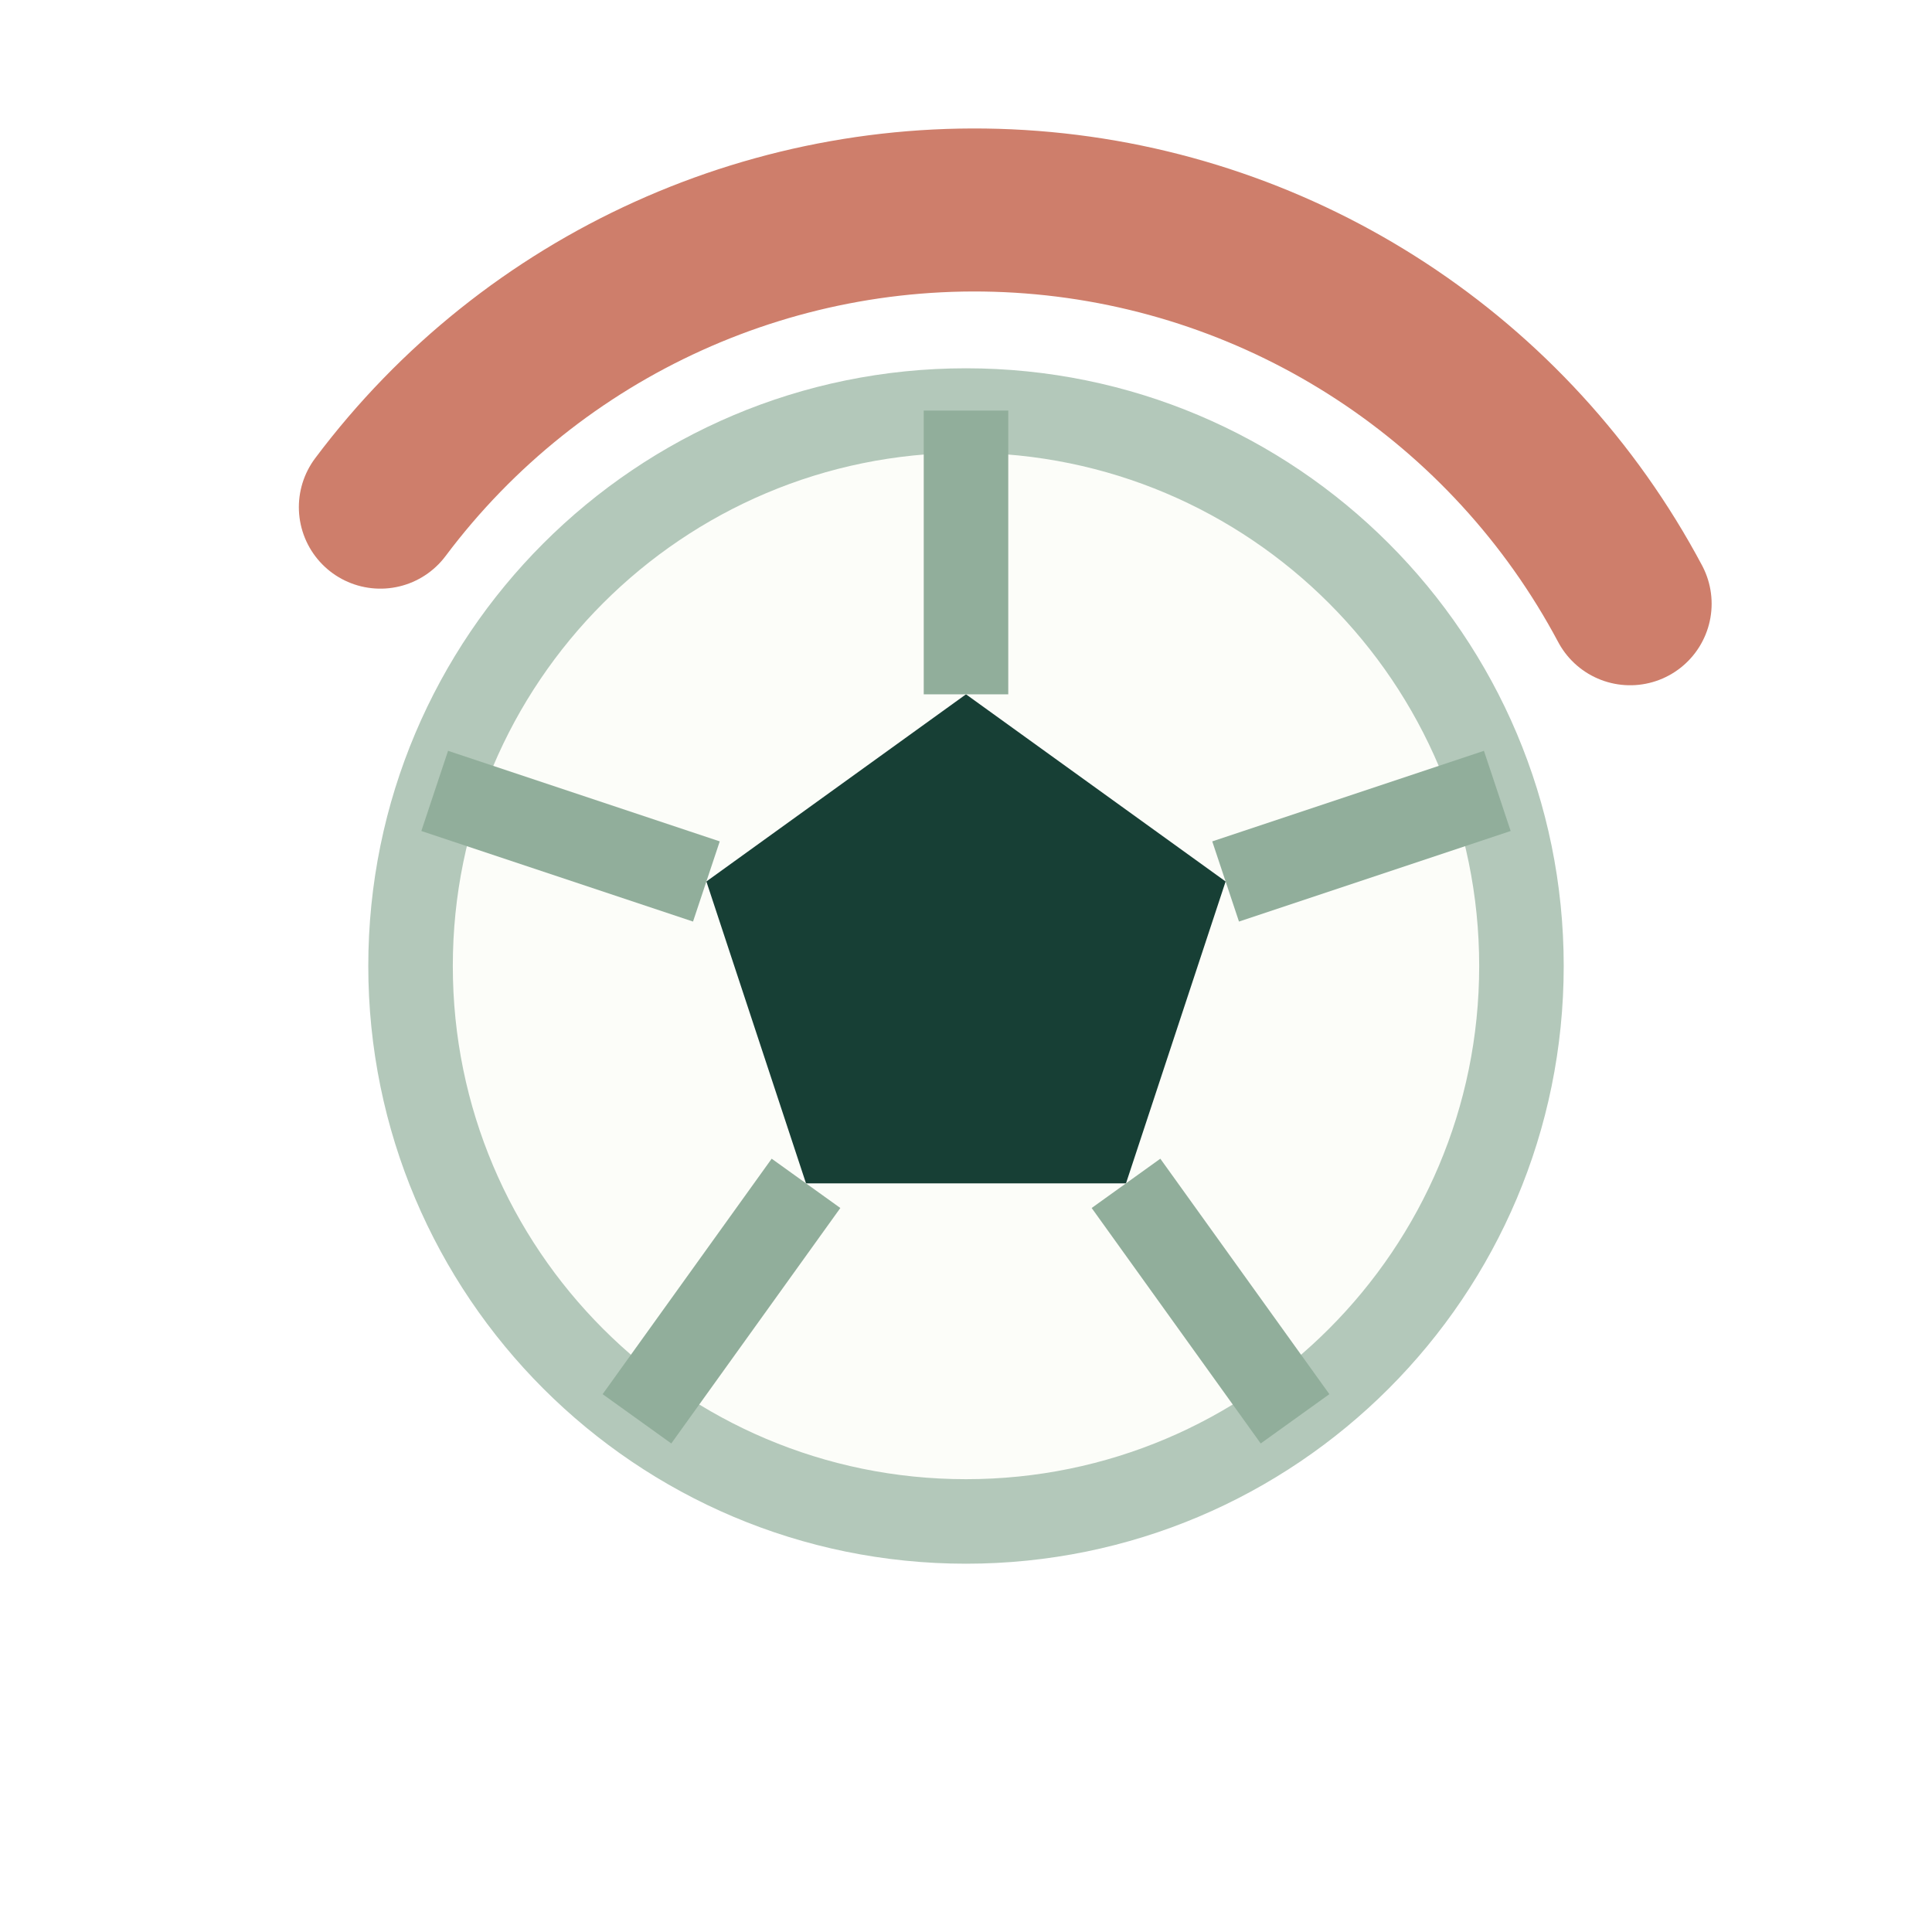
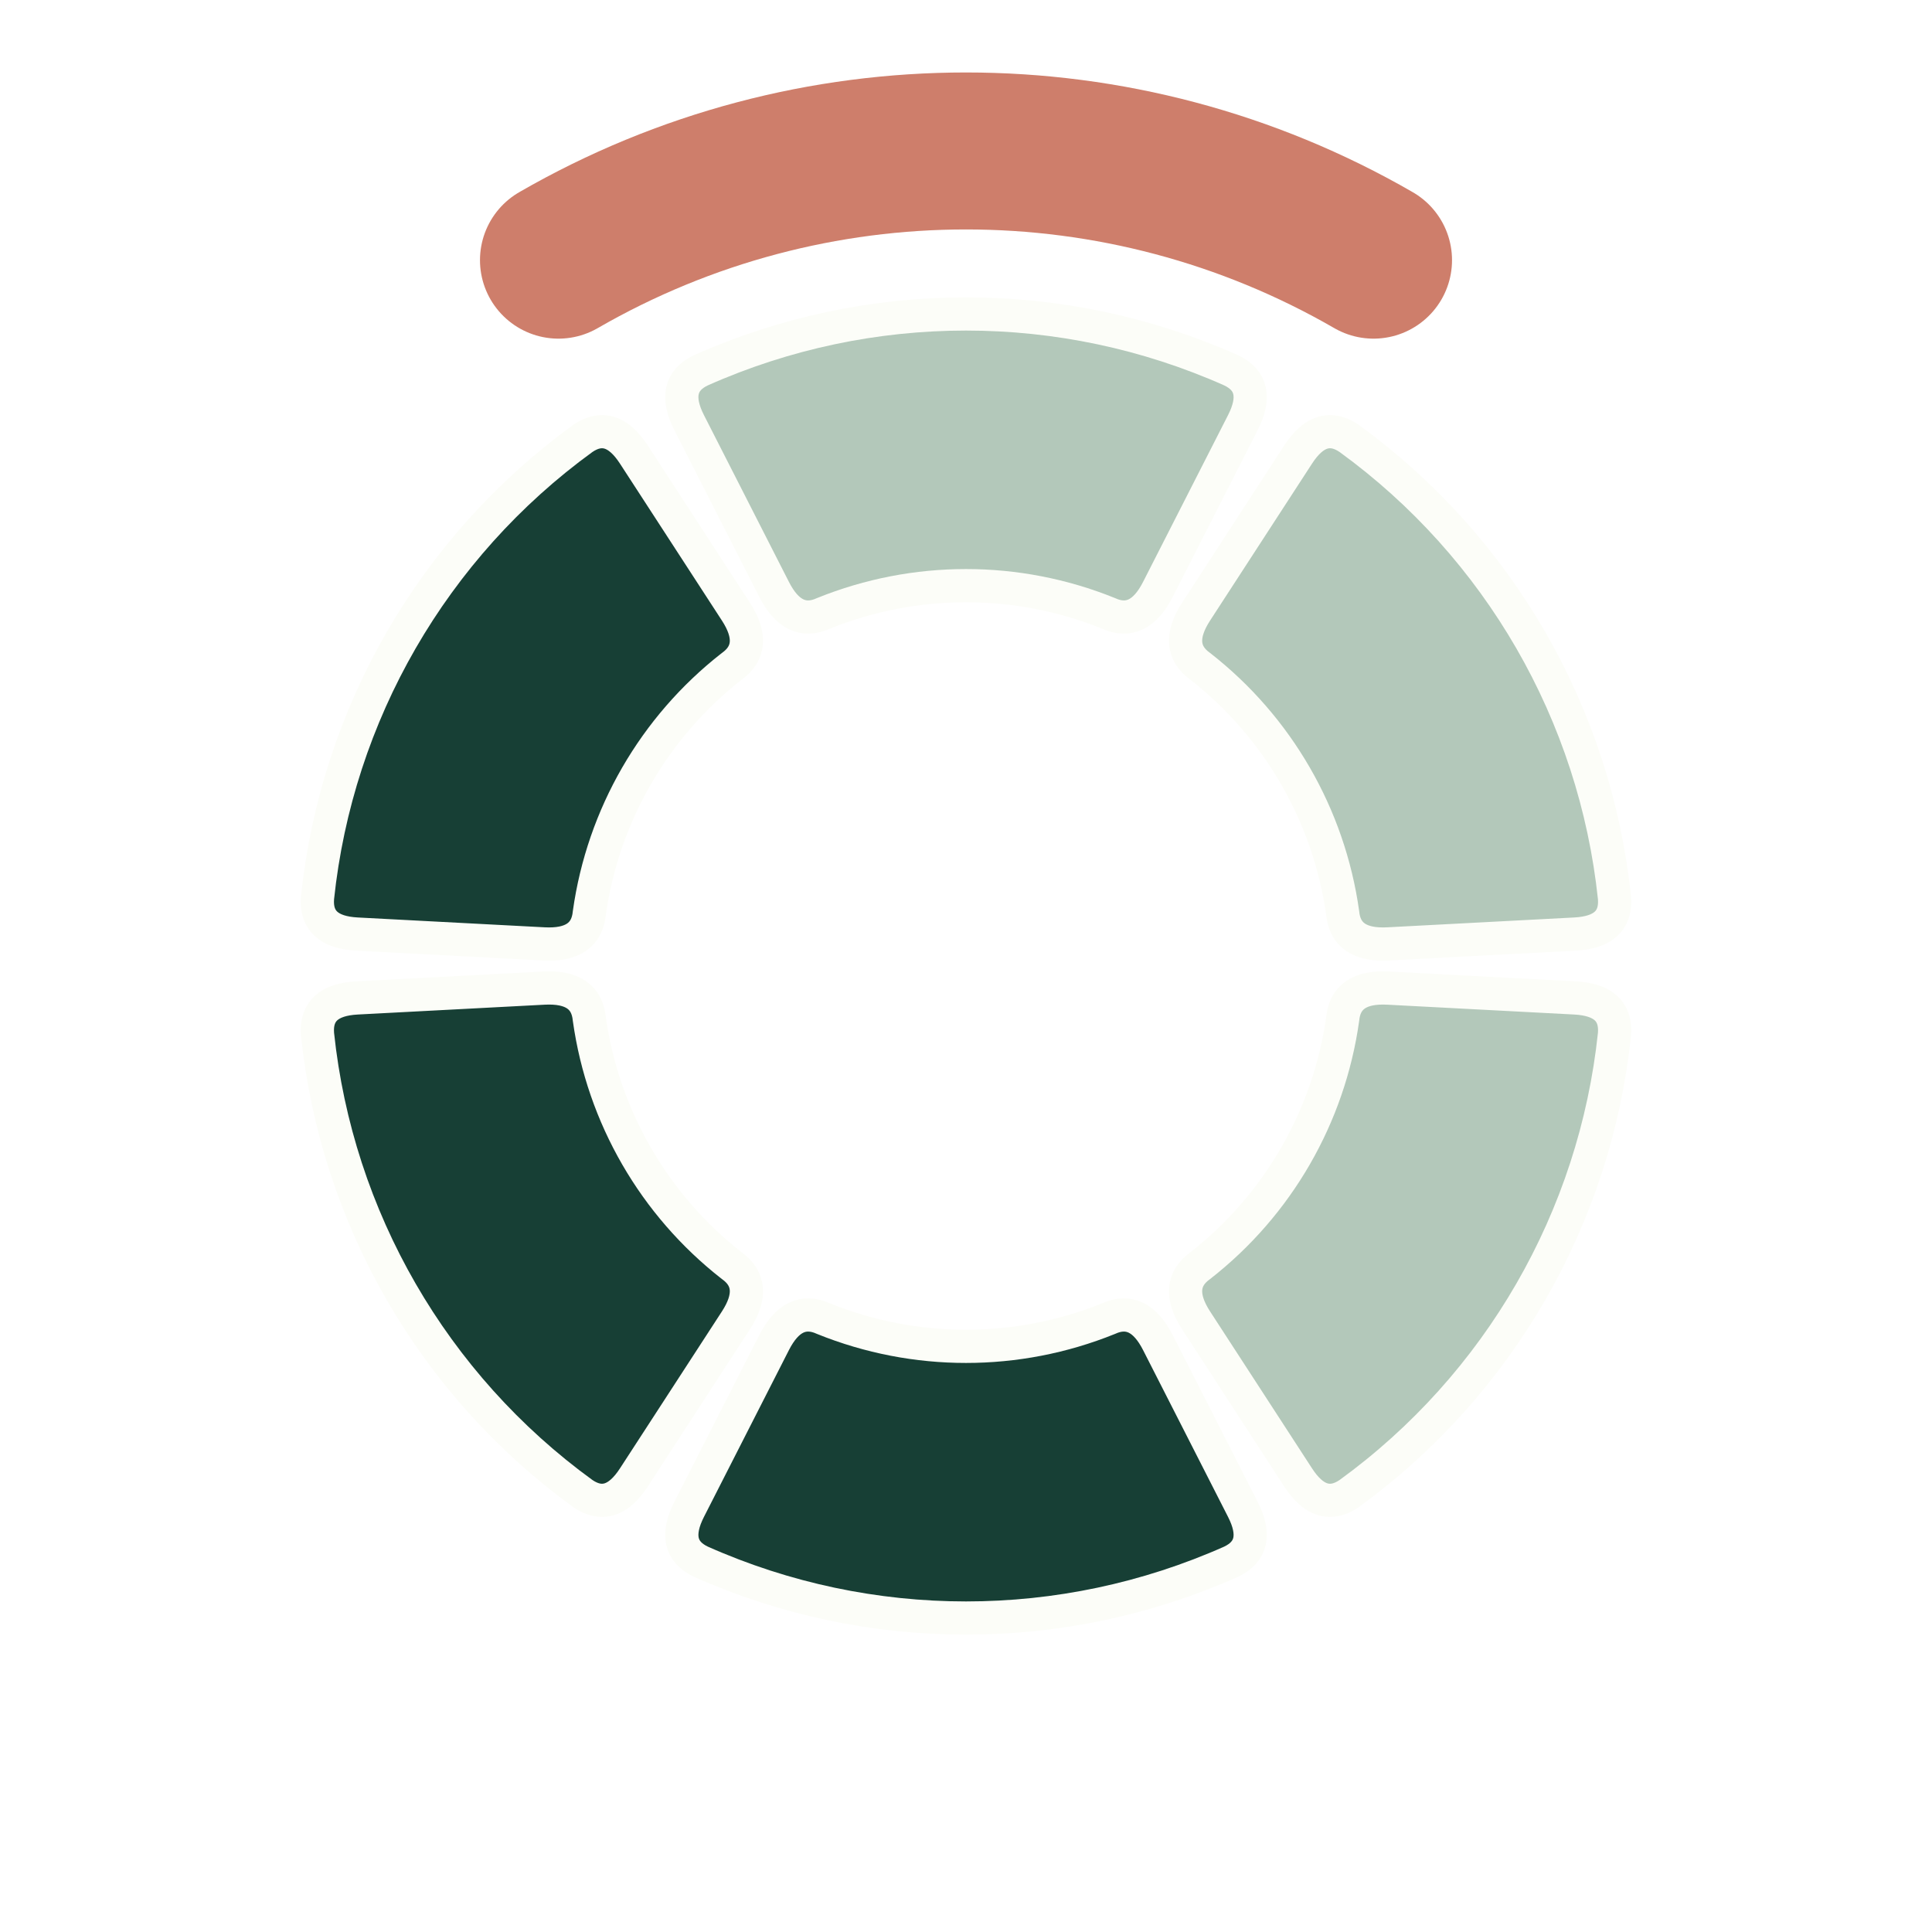
<svg xmlns="http://www.w3.org/2000/svg" width="32" height="32" viewBox="0 0 32 32">
-   <circle cx="16" cy="16" r="9.2" fill="#fcfdf9" stroke="#b3c8ba" stroke-width="1.4" />
-   <path d="m16 11.5 4.3 3.1-1.65 5h-5.3l-1.65-5Z" fill="#173f35" />
-   <path d="M16 6.8v4.7m-4.3 3.1-4.5-1.5m6.15 6.5-2.8 3.9m8.1-3.9 2.8 3.9m-1.15-8.9 4.5-1.5" fill="none" stroke="#91ae9b" stroke-width="1.4" />
-   <path d="M6.3 8.4A12.3 12.3 0 0 1 27 10" fill="none" stroke="#ce7e6b" stroke-width="2.7" stroke-linecap="round" />
+   <g data-loading-rotor="">
+     <path d="M11.607 6.134 A10.8 10.8 0 0 1 20.393 6.134 Q20.903 6.377 20.585 7.001 L19.178 9.763 Q18.86 10.387 18.36 10.159 A6.3 6.3 0 0 0 13.64 10.159 Q13.14 10.387 12.822 9.763 L11.415 7.001 Q11.097 6.377 11.607 6.134Z" fill="#b3c8ba" stroke="#fcfdf8" stroke-width=".55" />
+     <path d="M22.348 7.263 A10.8 10.8 0 0 1 26.741 14.871 Q26.785 15.435 26.086 15.471 L22.99 15.634 Q22.291 15.67 22.239 15.123 A6.3 6.3 0 0 0 19.879 11.036 Q19.431 10.716 19.812 10.129 L21.501 7.529 Q21.882 6.942 22.348 7.263Z" fill="#b3c8ba" stroke="#fcfdf8" stroke-width=".55" />
+     <path d="M26.741 17.129 A10.8 10.8 0 0 1 22.348 24.737 Q21.882 25.058 21.501 24.471 L19.812 21.871 Q19.431 21.284 19.879 20.964 A6.3 6.3 0 0 0 22.239 16.877 Q22.291 16.33 22.99 16.366 L26.086 16.529 Q26.785 16.565 26.741 17.129Z" fill="#b3c8ba" stroke="#fcfdf8" stroke-width=".55" />
+     <path d="M20.393 25.866 A10.8 10.8 0 0 1 11.607 25.866 Q11.097 25.623 11.415 24.999 L12.822 22.237 Q13.14 21.613 13.64 21.841 A6.3 6.3 0 0 0 18.36 21.841 Q18.86 21.613 19.178 22.237 L20.585 24.999 Q20.903 25.623 20.393 25.866Z" fill="#173f35" stroke="#fcfdf8" stroke-width=".55" />
+     <path d="M9.652 24.737 A10.8 10.8 0 0 1 5.259 17.129 Q5.215 16.565 5.914 16.529 L9.01 16.366 Q9.709 16.33 9.761 16.877 A6.3 6.3 0 0 0 12.121 20.964 Q12.569 21.284 12.188 21.871 L10.499 24.471 Q10.118 25.058 9.652 24.737Z" fill="#173f35" stroke="#fcfdf8" stroke-width=".55" />
+     <path d="M5.259 14.871 A10.8 10.8 0 0 1 9.652 7.263 Q10.118 6.942 10.499 7.529 L12.188 10.129 Q12.569 10.716 12.121 11.036 A6.3 6.3 0 0 0 9.761 15.123 Q9.709 15.67 9.01 15.634 L5.914 15.471 Q5.215 15.435 5.259 14.871Z" fill="#173f35" stroke="#fcfdf8" stroke-width=".55" />
+     <path data-accent="" data-start-angle="-120" d="M9.25 4.309 A13.5 13.5 0 0 1 22.75 4.309" fill="none" stroke="#ce7e6b" stroke-width="2.6" stroke-linecap="round" />
+   </g>
</svg>
